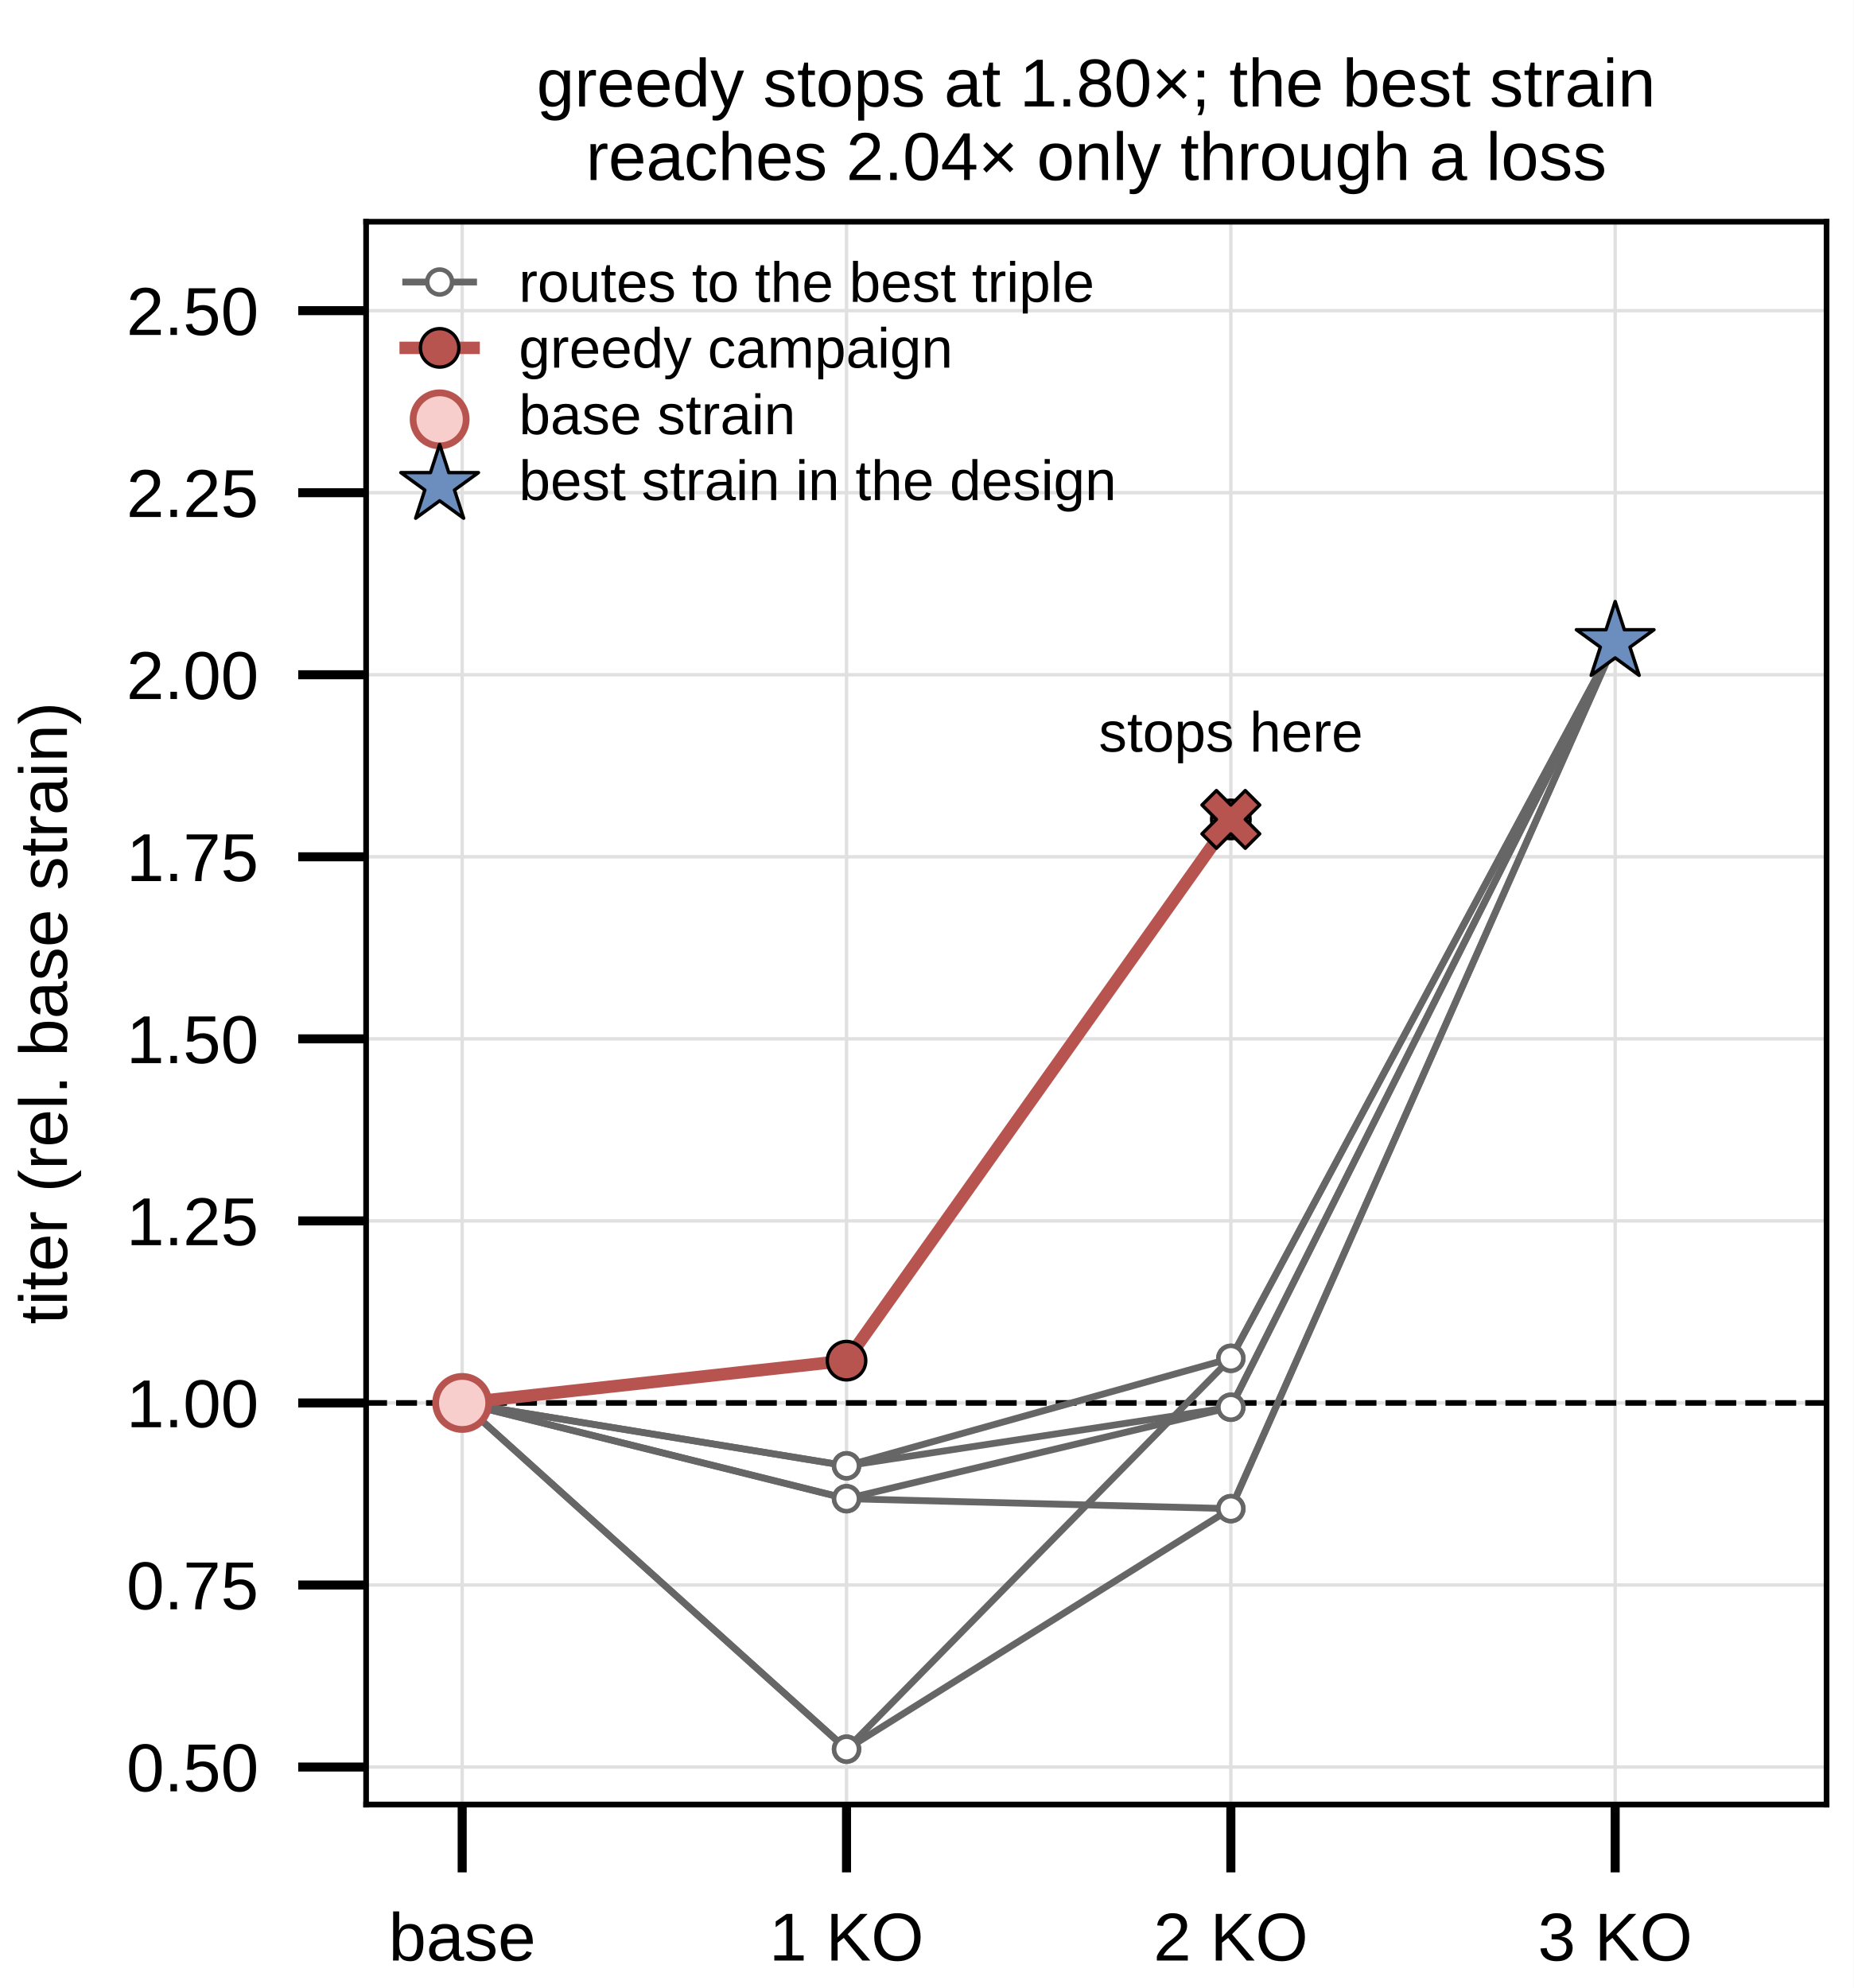
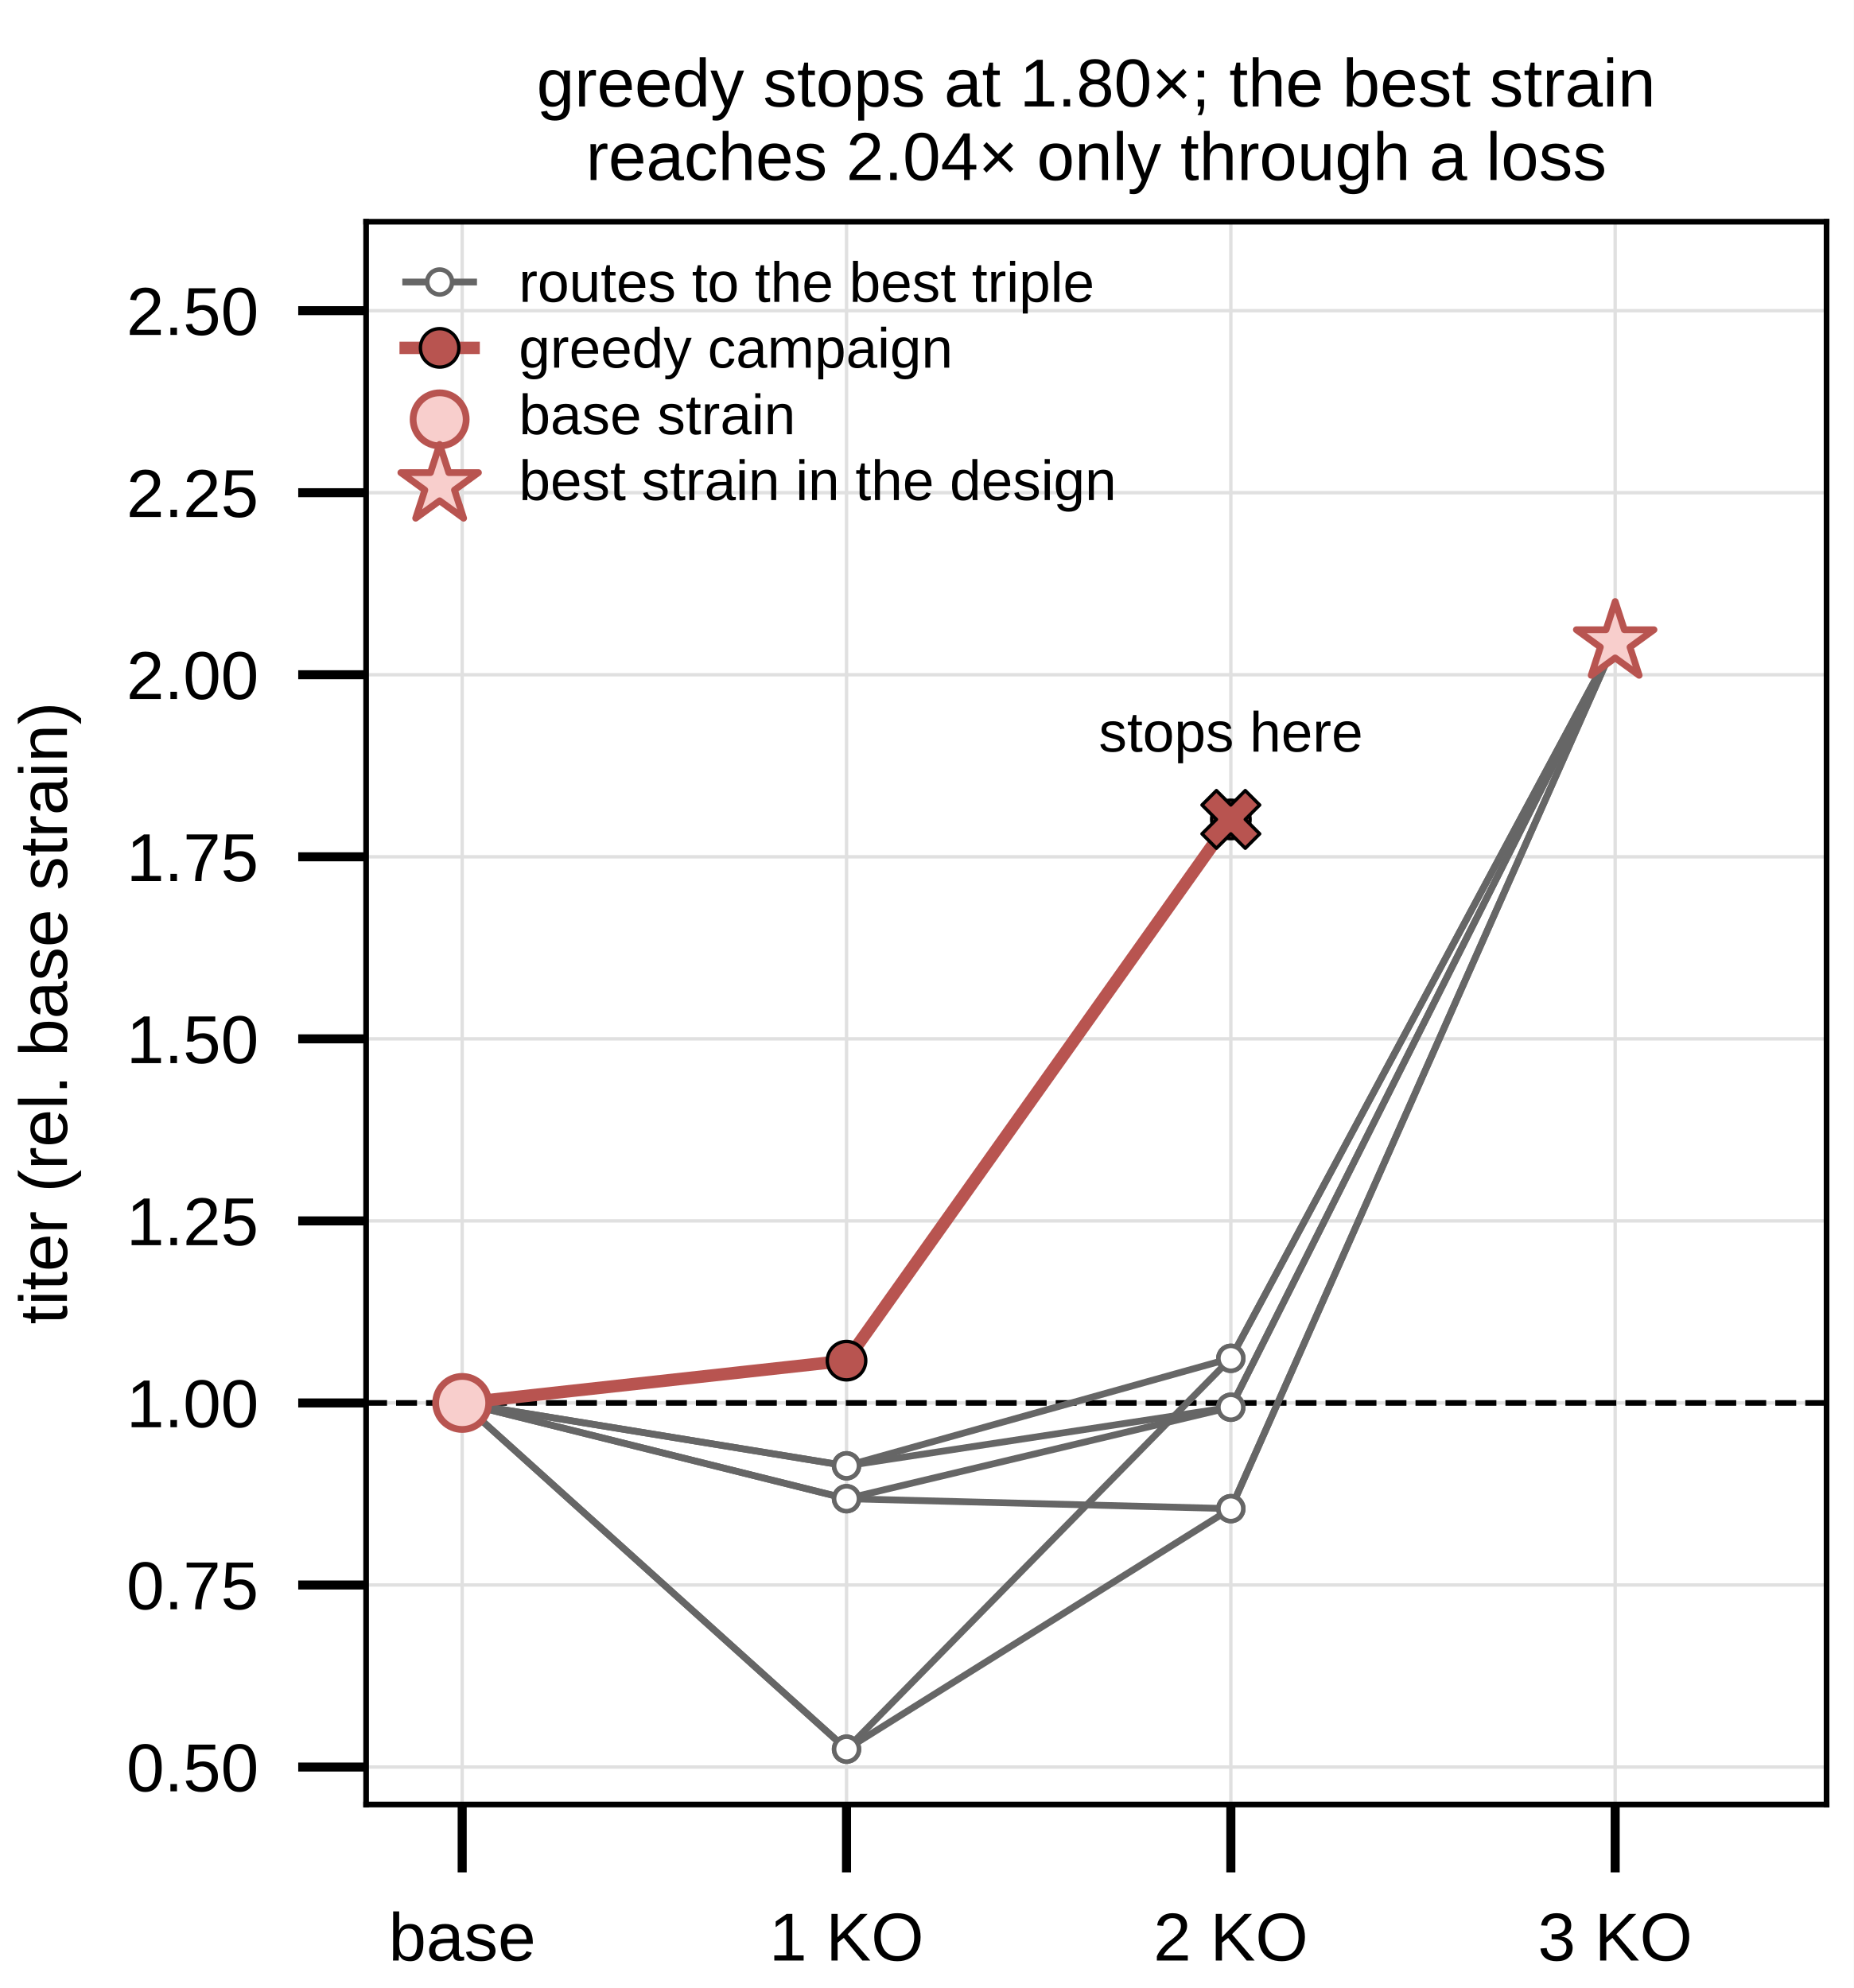
<svg xmlns="http://www.w3.org/2000/svg" xmlns:xlink="http://www.w3.org/1999/xlink" width="227.559" height="244.095" viewBox="0 0 227.559 244.095" version="1.1">
  <g transform="scale(1.388889)">
    <defs>
      <style type="text/css">*{stroke-linejoin: round; stroke-linecap: butt}</style>
    </defs>
    <g id="figure_1">
      <g id="patch_1">
        <path d="M 0 175.748  L 163.843 175.748  L 163.843 0  L 0 0  z " style="fill: #ffffff" />
      </g>
      <g id="axes_1">
        <g id="patch_2">
          <path d="M 32.359 159.528  L 161.443 159.528  L 161.443 19.602  L 32.359 19.602  z " style="fill: #ffffff" />
        </g>
        <g id="matplotlib.axis_1">
          <g id="xtick_1">
            <g id="line2d_1">
              <path d="M 40.851 159.528  L 40.851 19.602  " clip-path="url(#p3860d04db3)" style="fill: none; stroke: #e0e0e0; stroke-width: 0.3; stroke-linecap: square" />
            </g>
            <g id="line2d_2">
              <defs>
                <path id="mba6c5d1e8b" d="M 0 0  L 0 6  " style="stroke: #000000; stroke-width: 0.8" />
              </defs>
              <g>
                <use xlink:href="#mba6c5d1e8b" x="40.851" y="159.528" style="stroke: #000000; stroke-width: 0.8" />
              </g>
            </g>
            <g id="text_1">
              <text style="font-size: 6px; font-family: 'Arial', 'Helvetica', 'DejaVu Sans', sans-serif; text-anchor: middle" x="40.851" y="173.323" transform="rotate(-0 40.8511 173.3227)">base</text>
            </g>
          </g>
          <g id="xtick_2">
            <g id="line2d_3">
              <path d="M 74.821 159.528  L 74.821 19.602  " clip-path="url(#p3860d04db3)" style="fill: none; stroke: #e0e0e0; stroke-width: 0.3; stroke-linecap: square" />
            </g>
            <g id="line2d_4">
              <g>
                <use xlink:href="#mba6c5d1e8b" x="74.821" y="159.528" style="stroke: #000000; stroke-width: 0.8" />
              </g>
            </g>
            <g id="text_2">
              <text style="font-size: 6px; font-family: 'Arial', 'Helvetica', 'DejaVu Sans', sans-serif; text-anchor: middle" x="74.821" y="173.323" transform="rotate(-0 74.82052 173.3227)">1 KO</text>
            </g>
          </g>
          <g id="xtick_3">
            <g id="line2d_5">
              <path d="M 108.79 159.528  L 108.79 19.602  " clip-path="url(#p3860d04db3)" style="fill: none; stroke: #e0e0e0; stroke-width: 0.3; stroke-linecap: square" />
            </g>
            <g id="line2d_6">
              <g>
                <use xlink:href="#mba6c5d1e8b" x="108.79" y="159.528" style="stroke: #000000; stroke-width: 0.8" />
              </g>
            </g>
            <g id="text_3">
              <text style="font-size: 6px; font-family: 'Arial', 'Helvetica', 'DejaVu Sans', sans-serif; text-anchor: middle" x="108.79" y="173.323" transform="rotate(-0 108.7899 173.3227)">2 KO</text>
            </g>
          </g>
          <g id="xtick_4">
            <g id="line2d_7">
              <path d="M 142.759 159.528  L 142.759 19.602  " clip-path="url(#p3860d04db3)" style="fill: none; stroke: #e0e0e0; stroke-width: 0.3; stroke-linecap: square" />
            </g>
            <g id="line2d_8">
              <g>
                <use xlink:href="#mba6c5d1e8b" x="142.759" y="159.528" style="stroke: #000000; stroke-width: 0.8" />
              </g>
            </g>
            <g id="text_4">
              <text style="font-size: 6px; font-family: 'Arial', 'Helvetica', 'DejaVu Sans', sans-serif; text-anchor: middle" x="142.759" y="173.323" transform="rotate(-0 142.7593 173.3227)">3 KO</text>
            </g>
          </g>
        </g>
        <g id="matplotlib.axis_2">
          <g id="ytick_1">
            <g id="line2d_9">
              <path d="M 32.359 156.214  L 161.443 156.214  " clip-path="url(#p3860d04db3)" style="fill: none; stroke: #e0e0e0; stroke-width: 0.3; stroke-linecap: square" />
            </g>
            <g id="line2d_10">
              <defs>
                <path id="m2d63cb8d15" d="M 0 0  L -6 0  " style="stroke: #000000; stroke-width: 0.8" />
              </defs>
              <g>
                <use xlink:href="#m2d63cb8d15" x="32.359" y="156.214" style="stroke: #000000; stroke-width: 0.8" />
              </g>
            </g>
            <g id="text_5">
              <text style="font-size: 6px; font-family: 'Arial', 'Helvetica', 'DejaVu Sans', sans-serif; text-anchor: end" x="22.859" y="158.361" transform="rotate(-0 22.85875 158.3615)">0.50</text>
            </g>
          </g>
          <g id="ytick_2">
            <g id="line2d_11">
              <path d="M 32.359 140.12  L 161.443 140.12  " clip-path="url(#p3860d04db3)" style="fill: none; stroke: #e0e0e0; stroke-width: 0.3; stroke-linecap: square" />
            </g>
            <g id="line2d_12">
              <g>
                <use xlink:href="#m2d63cb8d15" x="32.359" y="140.12" style="stroke: #000000; stroke-width: 0.8" />
              </g>
            </g>
            <g id="text_6">
              <text style="font-size: 6px; font-family: 'Arial', 'Helvetica', 'DejaVu Sans', sans-serif; text-anchor: end" x="22.859" y="142.268" transform="rotate(-0 22.85875 142.2677)">0.75</text>
            </g>
          </g>
          <g id="ytick_3">
            <g id="line2d_13">
              <path d="M 32.359 124.027  L 161.443 124.027  " clip-path="url(#p3860d04db3)" style="fill: none; stroke: #e0e0e0; stroke-width: 0.3; stroke-linecap: square" />
            </g>
            <g id="line2d_14">
              <g>
                <use xlink:href="#m2d63cb8d15" x="32.359" y="124.027" style="stroke: #000000; stroke-width: 0.8" />
              </g>
            </g>
            <g id="text_7">
              <text style="font-size: 6px; font-family: 'Arial', 'Helvetica', 'DejaVu Sans', sans-serif; text-anchor: end" x="22.859" y="126.174" transform="rotate(-0 22.85875 126.1739)">1.00</text>
            </g>
          </g>
          <g id="ytick_4">
            <g id="line2d_15">
              <path d="M 32.359 107.933  L 161.443 107.933  " clip-path="url(#p3860d04db3)" style="fill: none; stroke: #e0e0e0; stroke-width: 0.3; stroke-linecap: square" />
            </g>
            <g id="line2d_16">
              <g>
                <use xlink:href="#m2d63cb8d15" x="32.359" y="107.933" style="stroke: #000000; stroke-width: 0.8" />
              </g>
            </g>
            <g id="text_8">
              <text style="font-size: 6px; font-family: 'Arial', 'Helvetica', 'DejaVu Sans', sans-serif; text-anchor: end" x="22.859" y="110.08" transform="rotate(-0 22.85875 110.0801)">1.25</text>
            </g>
          </g>
          <g id="ytick_5">
            <g id="line2d_17">
              <path d="M 32.359 91.839  L 161.443 91.839  " clip-path="url(#p3860d04db3)" style="fill: none; stroke: #e0e0e0; stroke-width: 0.3; stroke-linecap: square" />
            </g>
            <g id="line2d_18">
              <g>
                <use xlink:href="#m2d63cb8d15" x="32.359" y="91.839" style="stroke: #000000; stroke-width: 0.8" />
              </g>
            </g>
            <g id="text_9">
              <text style="font-size: 6px; font-family: 'Arial', 'Helvetica', 'DejaVu Sans', sans-serif; text-anchor: end" x="22.859" y="93.986" transform="rotate(-0 22.85875 93.98637)">1.50</text>
            </g>
          </g>
          <g id="ytick_6">
            <g id="line2d_19">
              <path d="M 32.359 75.745  L 161.443 75.745  " clip-path="url(#p3860d04db3)" style="fill: none; stroke: #e0e0e0; stroke-width: 0.3; stroke-linecap: square" />
            </g>
            <g id="line2d_20">
              <g>
                <use xlink:href="#m2d63cb8d15" x="32.359" y="75.745" style="stroke: #000000; stroke-width: 0.8" />
              </g>
            </g>
            <g id="text_10">
              <text style="font-size: 6px; font-family: 'Arial', 'Helvetica', 'DejaVu Sans', sans-serif; text-anchor: end" x="22.859" y="77.893" transform="rotate(-0 22.85875 77.8926)">1.75</text>
            </g>
          </g>
          <g id="ytick_7">
            <g id="line2d_21">
              <path d="M 32.359 59.651  L 161.443 59.651  " clip-path="url(#p3860d04db3)" style="fill: none; stroke: #e0e0e0; stroke-width: 0.3; stroke-linecap: square" />
            </g>
            <g id="line2d_22">
              <g>
                <use xlink:href="#m2d63cb8d15" x="32.359" y="59.651" style="stroke: #000000; stroke-width: 0.8" />
              </g>
            </g>
            <g id="text_11">
              <text style="font-size: 6px; font-family: 'Arial', 'Helvetica', 'DejaVu Sans', sans-serif; text-anchor: end" x="22.859" y="61.799" transform="rotate(-0 22.85875 61.79883)">2.00</text>
            </g>
          </g>
          <g id="ytick_8">
            <g id="line2d_23">
              <path d="M 32.359 43.558  L 161.443 43.558  " clip-path="url(#p3860d04db3)" style="fill: none; stroke: #e0e0e0; stroke-width: 0.3; stroke-linecap: square" />
            </g>
            <g id="line2d_24">
              <g>
                <use xlink:href="#m2d63cb8d15" x="32.359" y="43.558" style="stroke: #000000; stroke-width: 0.8" />
              </g>
            </g>
            <g id="text_12">
              <text style="font-size: 6px; font-family: 'Arial', 'Helvetica', 'DejaVu Sans', sans-serif; text-anchor: end" x="22.859" y="45.705" transform="rotate(-0 22.85875 45.70505)">2.25</text>
            </g>
          </g>
          <g id="ytick_9">
            <g id="line2d_25">
              <path d="M 32.359 27.464  L 161.443 27.464  " clip-path="url(#p3860d04db3)" style="fill: none; stroke: #e0e0e0; stroke-width: 0.3; stroke-linecap: square" />
            </g>
            <g id="line2d_26">
              <g>
                <use xlink:href="#m2d63cb8d15" x="32.359" y="27.464" style="stroke: #000000; stroke-width: 0.8" />
              </g>
            </g>
            <g id="text_13">
              <text style="font-size: 6px; font-family: 'Arial', 'Helvetica', 'DejaVu Sans', sans-serif; text-anchor: end" x="22.859" y="29.611" transform="rotate(-0 22.85875 29.61128)">2.50</text>
            </g>
          </g>
          <g id="text_14">
            <text style="font-size: 6px; font-family: 'Arial', 'Helvetica', 'DejaVu Sans', sans-serif; text-anchor: middle" x="5.919" y="89.565" transform="rotate(-90 5.919375 89.56502)">titer (rel. base strain)</text>
          </g>
        </g>
        <g id="line2d_27">
          <path d="M 32.359 124.027  L 161.443 124.027  " clip-path="url(#p3860d04db3)" style="fill: none; stroke-dasharray: 1.85,0.8; stroke-dashoffset: 0; stroke: #000000; stroke-width: 0.5" />
        </g>
        <g id="line2d_28">
          <path d="M 40.851 124.027  L 74.821 129.584  L 108.79 120.082  L 142.759 56.785  " clip-path="url(#p3860d04db3)" style="fill: none; stroke: #666666; stroke-width: 0.6; stroke-linecap: square" />
          <defs>
            <path id="me5a0c4aa5e" d="M 0 1.1  C 0.292 1.1 0.572 0.984 0.778 0.778  C 0.984 0.572 1.1 0.292 1.1 0  C 1.1 -0.292 0.984 -0.572 0.778 -0.778  C 0.572 -0.984 0.292 -1.1 0 -1.1  C -0.292 -1.1 -0.572 -0.984 -0.778 -0.778  C -0.984 -0.572 -1.1 -0.292 -1.1 0  C -1.1 0.292 -0.984 0.572 -0.778 0.778  C -0.572 0.984 -0.292 1.1 0 1.1  z " style="stroke: #666666; stroke-width: 0.4" />
          </defs>
          <g clip-path="url(#p3860d04db3)">
            <use xlink:href="#me5a0c4aa5e" x="40.851" y="124.027" style="fill: #ffffff; stroke: #666666; stroke-width: 0.4" />
            <use xlink:href="#me5a0c4aa5e" x="74.821" y="129.584" style="fill: #ffffff; stroke: #666666; stroke-width: 0.4" />
            <use xlink:href="#me5a0c4aa5e" x="108.79" y="120.082" style="fill: #ffffff; stroke: #666666; stroke-width: 0.4" />
            <use xlink:href="#me5a0c4aa5e" x="142.759" y="56.785" style="fill: #ffffff; stroke: #666666; stroke-width: 0.4" />
          </g>
        </g>
        <g id="line2d_29">
          <path d="M 40.851 124.027  L 74.821 129.584  L 108.79 124.408  L 142.759 56.785  " clip-path="url(#p3860d04db3)" style="fill: none; stroke: #666666; stroke-width: 0.6; stroke-linecap: square" />
          <g clip-path="url(#p3860d04db3)">
            <use xlink:href="#me5a0c4aa5e" x="40.851" y="124.027" style="fill: #ffffff; stroke: #666666; stroke-width: 0.4" />
            <use xlink:href="#me5a0c4aa5e" x="74.821" y="129.584" style="fill: #ffffff; stroke: #666666; stroke-width: 0.4" />
            <use xlink:href="#me5a0c4aa5e" x="108.79" y="124.408" style="fill: #ffffff; stroke: #666666; stroke-width: 0.4" />
            <use xlink:href="#me5a0c4aa5e" x="142.759" y="56.785" style="fill: #ffffff; stroke: #666666; stroke-width: 0.4" />
          </g>
        </g>
        <g id="line2d_30">
          <path d="M 40.851 124.027  L 74.821 154.636  L 108.79 120.082  L 142.759 56.785  " clip-path="url(#p3860d04db3)" style="fill: none; stroke: #666666; stroke-width: 0.6; stroke-linecap: square" />
          <g clip-path="url(#p3860d04db3)">
            <use xlink:href="#me5a0c4aa5e" x="40.851" y="124.027" style="fill: #ffffff; stroke: #666666; stroke-width: 0.4" />
            <use xlink:href="#me5a0c4aa5e" x="74.821" y="154.636" style="fill: #ffffff; stroke: #666666; stroke-width: 0.4" />
            <use xlink:href="#me5a0c4aa5e" x="108.79" y="120.082" style="fill: #ffffff; stroke: #666666; stroke-width: 0.4" />
            <use xlink:href="#me5a0c4aa5e" x="142.759" y="56.785" style="fill: #ffffff; stroke: #666666; stroke-width: 0.4" />
          </g>
        </g>
        <g id="line2d_31">
          <path d="M 40.851 124.027  L 74.821 154.636  L 108.79 133.372  L 142.759 56.785  " clip-path="url(#p3860d04db3)" style="fill: none; stroke: #666666; stroke-width: 0.6; stroke-linecap: square" />
          <g clip-path="url(#p3860d04db3)">
            <use xlink:href="#me5a0c4aa5e" x="40.851" y="124.027" style="fill: #ffffff; stroke: #666666; stroke-width: 0.4" />
            <use xlink:href="#me5a0c4aa5e" x="74.821" y="154.636" style="fill: #ffffff; stroke: #666666; stroke-width: 0.4" />
            <use xlink:href="#me5a0c4aa5e" x="108.79" y="133.372" style="fill: #ffffff; stroke: #666666; stroke-width: 0.4" />
            <use xlink:href="#me5a0c4aa5e" x="142.759" y="56.785" style="fill: #ffffff; stroke: #666666; stroke-width: 0.4" />
          </g>
        </g>
        <g id="line2d_32">
          <path d="M 40.851 124.027  L 74.821 132.493  L 108.79 124.408  L 142.759 56.785  " clip-path="url(#p3860d04db3)" style="fill: none; stroke: #666666; stroke-width: 0.6; stroke-linecap: square" />
          <g clip-path="url(#p3860d04db3)">
            <use xlink:href="#me5a0c4aa5e" x="40.851" y="124.027" style="fill: #ffffff; stroke: #666666; stroke-width: 0.4" />
            <use xlink:href="#me5a0c4aa5e" x="74.821" y="132.493" style="fill: #ffffff; stroke: #666666; stroke-width: 0.4" />
            <use xlink:href="#me5a0c4aa5e" x="108.79" y="124.408" style="fill: #ffffff; stroke: #666666; stroke-width: 0.4" />
            <use xlink:href="#me5a0c4aa5e" x="142.759" y="56.785" style="fill: #ffffff; stroke: #666666; stroke-width: 0.4" />
          </g>
        </g>
        <g id="line2d_33">
          <path d="M 40.851 124.027  L 74.821 132.493  L 108.79 133.372  L 142.759 56.785  " clip-path="url(#p3860d04db3)" style="fill: none; stroke: #666666; stroke-width: 0.6; stroke-linecap: square" />
          <g clip-path="url(#p3860d04db3)">
            <use xlink:href="#me5a0c4aa5e" x="40.851" y="124.027" style="fill: #ffffff; stroke: #666666; stroke-width: 0.4" />
            <use xlink:href="#me5a0c4aa5e" x="74.821" y="132.493" style="fill: #ffffff; stroke: #666666; stroke-width: 0.4" />
            <use xlink:href="#me5a0c4aa5e" x="108.79" y="133.372" style="fill: #ffffff; stroke: #666666; stroke-width: 0.4" />
            <use xlink:href="#me5a0c4aa5e" x="142.759" y="56.785" style="fill: #ffffff; stroke: #666666; stroke-width: 0.4" />
          </g>
        </g>
        <g id="patch_3">
          <path d="M 32.359 159.528  L 32.359 19.602  " style="fill: none; stroke: #000000; stroke-width: 0.5; stroke-linejoin: miter; stroke-linecap: square" />
        </g>
        <g id="patch_4">
          <path d="M 161.443 159.528  L 161.443 19.602  " style="fill: none; stroke: #000000; stroke-width: 0.5; stroke-linejoin: miter; stroke-linecap: square" />
        </g>
        <g id="patch_5">
          <path d="M 32.359 159.528  L 161.443 159.528  " style="fill: none; stroke: #000000; stroke-width: 0.5; stroke-linejoin: miter; stroke-linecap: square" />
        </g>
        <g id="patch_6">
          <path d="M 32.359 19.602  L 161.443 19.602  " style="fill: none; stroke: #000000; stroke-width: 0.5; stroke-linejoin: miter; stroke-linecap: square" />
        </g>
        <g id="text_15">
          <text style="font-size: 5px; font-family: 'Arial', 'Helvetica', 'DejaVu Sans', sans-serif; text-anchor: middle" x="108.79" y="66.446" transform="rotate(-0 108.7899 66.44608)">stops here</text>
        </g>
        <g id="text_16">
          <g transform="translate(47.43064 10.098)">
            <text>
              <tspan x="0" y="-0.688" style="font-size: 6px; font-family: 'Arial'">g</tspan>
              <tspan x="3.337" y="-0.688" style="font-size: 6px; font-family: 'Arial'">r</tspan>
              <tspan x="5.335" y="-0.688" style="font-size: 6px; font-family: 'Arial'">e</tspan>
              <tspan x="8.672" y="-0.688" style="font-size: 6px; font-family: 'Arial'">e</tspan>
              <tspan x="12.009" y="-0.688" style="font-size: 6px; font-family: 'Arial'">d</tspan>
              <tspan x="15.346" y="-0.688" style="font-size: 6px; font-family: 'Arial'">y</tspan>
              <tspan x="18.346" y="-0.688" style="font-size: 6px; font-family: 'Arial'"> </tspan>
              <tspan x="20.013" y="-0.688" style="font-size: 6px; font-family: 'Arial'">s</tspan>
              <tspan x="23.013" y="-0.688" style="font-size: 6px; font-family: 'Arial'">t</tspan>
              <tspan x="24.68" y="-0.688" style="font-size: 6px; font-family: 'Arial'">o</tspan>
              <tspan x="28.017" y="-0.688" style="font-size: 6px; font-family: 'Arial'">p</tspan>
              <tspan x="31.354" y="-0.688" style="font-size: 6px; font-family: 'Arial'">s</tspan>
              <tspan x="34.354" y="-0.688" style="font-size: 6px; font-family: 'Arial'"> </tspan>
              <tspan x="36.021" y="-0.688" style="font-size: 6px; font-family: 'Arial'">a</tspan>
              <tspan x="39.357" y="-0.688" style="font-size: 6px; font-family: 'Arial'">t</tspan>
              <tspan x="41.024" y="-0.688" style="font-size: 6px; font-family: 'Arial'"> </tspan>
              <tspan x="42.691" y="-0.688" style="font-size: 6px; font-family: 'Arial'">1</tspan>
              <tspan x="46.028" y="-0.688" style="font-size: 6px; font-family: 'Arial'">.</tspan>
              <tspan x="47.695" y="-0.688" style="font-size: 6px; font-family: 'Arial'">8</tspan>
              <tspan x="51.032" y="-0.688" style="font-size: 6px; font-family: 'Arial'">0</tspan>
              <tspan x="54.369" y="-0.688" style="font-size: 6px; font-family: 'Arial'">×</tspan>
              <tspan x="57.873" y="-0.688" style="font-size: 6px; font-family: 'Arial'">;</tspan>
              <tspan x="59.54" y="-0.688" style="font-size: 6px; font-family: 'Arial'"> </tspan>
              <tspan x="61.207" y="-0.688" style="font-size: 6px; font-family: 'Arial'">t</tspan>
              <tspan x="62.874" y="-0.688" style="font-size: 6px; font-family: 'Arial'">h</tspan>
              <tspan x="66.211" y="-0.688" style="font-size: 6px; font-family: 'Arial'">e</tspan>
              <tspan x="69.548" y="-0.688" style="font-size: 6px; font-family: 'Arial'"> </tspan>
              <tspan x="71.215" y="-0.688" style="font-size: 6px; font-family: 'Arial'">b</tspan>
              <tspan x="74.552" y="-0.688" style="font-size: 6px; font-family: 'Arial'">e</tspan>
              <tspan x="77.889" y="-0.688" style="font-size: 6px; font-family: 'Arial'">s</tspan>
              <tspan x="80.889" y="-0.688" style="font-size: 6px; font-family: 'Arial'">t</tspan>
              <tspan x="82.556" y="-0.688" style="font-size: 6px; font-family: 'Arial'"> </tspan>
              <tspan x="84.223" y="-0.688" style="font-size: 6px; font-family: 'Arial'">s</tspan>
              <tspan x="87.223" y="-0.688" style="font-size: 6px; font-family: 'Arial'">t</tspan>
              <tspan x="88.89" y="-0.688" style="font-size: 6px; font-family: 'Arial'">r</tspan>
              <tspan x="90.888" y="-0.688" style="font-size: 6px; font-family: 'Arial'">a</tspan>
              <tspan x="94.225" y="-0.688" style="font-size: 6px; font-family: 'Arial'">i</tspan>
              <tspan x="95.558" y="-0.688" style="font-size: 6px; font-family: 'Arial'">n</tspan>
            </text>
          </g>
          <g transform="translate(51.78063 16.602)">
            <text>
              <tspan x="0" y="-0.688" style="font-size: 6px; font-family: 'Arial'">r</tspan>
              <tspan x="1.998" y="-0.688" style="font-size: 6px; font-family: 'Arial'">e</tspan>
              <tspan x="5.335" y="-0.688" style="font-size: 6px; font-family: 'Arial'">a</tspan>
              <tspan x="8.672" y="-0.688" style="font-size: 6px; font-family: 'Arial'">c</tspan>
              <tspan x="11.672" y="-0.688" style="font-size: 6px; font-family: 'Arial'">h</tspan>
              <tspan x="15.009" y="-0.688" style="font-size: 6px; font-family: 'Arial'">e</tspan>
              <tspan x="18.346" y="-0.688" style="font-size: 6px; font-family: 'Arial'">s</tspan>
              <tspan x="21.346" y="-0.688" style="font-size: 6px; font-family: 'Arial'"> </tspan>
              <tspan x="23.013" y="-0.688" style="font-size: 6px; font-family: 'Arial'">2</tspan>
              <tspan x="26.35" y="-0.688" style="font-size: 6px; font-family: 'Arial'">.</tspan>
              <tspan x="28.017" y="-0.688" style="font-size: 6px; font-family: 'Arial'">0</tspan>
              <tspan x="31.354" y="-0.688" style="font-size: 6px; font-family: 'Arial'">4</tspan>
              <tspan x="34.69" y="-0.688" style="font-size: 6px; font-family: 'Arial'">×</tspan>
              <tspan x="38.194" y="-0.688" style="font-size: 6px; font-family: 'Arial'"> </tspan>
              <tspan x="39.861" y="-0.688" style="font-size: 6px; font-family: 'Arial'">o</tspan>
              <tspan x="43.198" y="-0.688" style="font-size: 6px; font-family: 'Arial'">n</tspan>
              <tspan x="46.535" y="-0.688" style="font-size: 6px; font-family: 'Arial'">l</tspan>
              <tspan x="47.868" y="-0.688" style="font-size: 6px; font-family: 'Arial'">y</tspan>
              <tspan x="50.868" y="-0.688" style="font-size: 6px; font-family: 'Arial'"> </tspan>
              <tspan x="52.535" y="-0.688" style="font-size: 6px; font-family: 'Arial'">t</tspan>
              <tspan x="54.202" y="-0.688" style="font-size: 6px; font-family: 'Arial'">h</tspan>
              <tspan x="57.539" y="-0.688" style="font-size: 6px; font-family: 'Arial'">r</tspan>
              <tspan x="59.537" y="-0.688" style="font-size: 6px; font-family: 'Arial'">o</tspan>
              <tspan x="62.874" y="-0.688" style="font-size: 6px; font-family: 'Arial'">u</tspan>
              <tspan x="66.211" y="-0.688" style="font-size: 6px; font-family: 'Arial'">g</tspan>
              <tspan x="69.548" y="-0.688" style="font-size: 6px; font-family: 'Arial'">h</tspan>
              <tspan x="72.885" y="-0.688" style="font-size: 6px; font-family: 'Arial'"> </tspan>
              <tspan x="74.552" y="-0.688" style="font-size: 6px; font-family: 'Arial'">a</tspan>
              <tspan x="77.889" y="-0.688" style="font-size: 6px; font-family: 'Arial'"> </tspan>
              <tspan x="79.556" y="-0.688" style="font-size: 6px; font-family: 'Arial'">l</tspan>
              <tspan x="80.889" y="-0.688" style="font-size: 6px; font-family: 'Arial'">o</tspan>
              <tspan x="84.226" y="-0.688" style="font-size: 6px; font-family: 'Arial'">s</tspan>
              <tspan x="87.226" y="-0.688" style="font-size: 6px; font-family: 'Arial'">s</tspan>
            </text>
          </g>
        </g>
        <g id="line2d_34">
          <path d="M 40.851 124.027  L 74.821 120.288  L 108.79 72.44  " clip-path="url(#p3860d04db3)" style="fill: none; stroke: #b85450; stroke-width: 1.1; stroke-linecap: square" />
          <defs>
            <path id="mfcaaff336f" d="M 0 1.7  C 0.451 1.7 0.883 1.521 1.202 1.202  C 1.521 0.883 1.7 0.451 1.7 0  C 1.7 -0.451 1.521 -0.883 1.202 -1.202  C 0.883 -1.521 0.451 -1.7 0 -1.7  C -0.451 -1.7 -0.883 -1.521 -1.202 -1.202  C -1.521 -0.883 -1.7 -0.451 -1.7 0  C -1.7 0.451 -1.521 0.883 -1.202 1.202  C -0.883 1.521 -0.451 1.7 0 1.7  z " style="stroke: #000000; stroke-width: 0.3" />
          </defs>
          <g clip-path="url(#p3860d04db3)">
            <use xlink:href="#mfcaaff336f" x="40.851" y="124.027" style="fill: #b85450; stroke: #000000; stroke-width: 0.3" />
            <use xlink:href="#mfcaaff336f" x="74.821" y="120.288" style="fill: #b85450; stroke: #000000; stroke-width: 0.3" />
            <use xlink:href="#mfcaaff336f" x="108.79" y="72.44" style="fill: #b85450; stroke: #000000; stroke-width: 0.3" />
          </g>
        </g>
        <g id="PathCollection_1">
          <defs>
            <path id="m1d652a4240" d="M -1.275 2.55  L 0 1.275  L 1.275 2.55  L 2.55 1.275  L 1.275 0  L 2.55 -1.275  L 1.275 -2.55  L 0 -1.275  L -1.275 -2.55  L -2.55 -1.275  L -1.275 0  L -2.55 1.275  z " style="stroke: #000000; stroke-width: 0.3" />
          </defs>
          <g clip-path="url(#p3860d04db3)">
            <use xlink:href="#m1d652a4240" x="108.79" y="72.44" style="fill: #b85450; stroke: #000000; stroke-width: 0.3" />
          </g>
        </g>
        <g id="PathCollection_2">
          <defs>
-             <path id="m0d8aa668b4" d="M 0 -3.606  L -0.809 -1.114  L -3.429 -1.114  L -1.31 0.426  L -2.119 2.917  L -0 1.377  L 2.119 2.917  L 1.31 0.426  L 3.429 -1.114  L 0.809 -1.114  z " style="stroke: #000000; stroke-width: 0.3" />
+             <path id="m010ed00d69" d="M 0 -3.606  L -0.809 -1.114  L -3.429 -1.114  L -1.31 0.426  L -2.119 2.917  L -0 1.377  L 2.119 2.917  L 1.31 0.426  L 3.429 -1.114  L 0.809 -1.114  z " style="stroke: #b85450; stroke-width: 0.6" />
          </defs>
          <g clip-path="url(#p3860d04db3)">
-             <use xlink:href="#m0d8aa668b4" x="142.759" y="56.785" style="fill: #6c8ebf; stroke: #000000; stroke-width: 0.3" />
+             <use xlink:href="#m010ed00d69" x="142.759" y="56.785" style="fill: #f8cecc; stroke: #b85450; stroke-width: 0.6" />
          </g>
        </g>
        <g id="legend_1">
          <g id="line2d_35">
            <path d="M 35.859 24.931  L 38.859 24.931  L 41.859 24.931  " style="fill: none; stroke: #666666; stroke-width: 0.6; stroke-linecap: square" />
            <g>
              <use xlink:href="#me5a0c4aa5e" x="38.859" y="24.931" style="fill: #ffffff; stroke: #666666; stroke-width: 0.4" />
            </g>
          </g>
          <g id="text_17">
            <text style="font-size: 5px; font-family: 'Arial', 'Helvetica', 'DejaVu Sans', sans-serif; text-anchor: start" x="45.859" y="26.681" transform="rotate(-0 45.85875 26.68091)">routes to the best triple</text>
          </g>
          <g id="line2d_36">
            <path d="M 35.859 30.754  L 38.859 30.754  L 41.859 30.754  " style="fill: none; stroke: #b85450; stroke-width: 1.1; stroke-linecap: square" />
            <g>
              <use xlink:href="#mfcaaff336f" x="38.859" y="30.754" style="fill: #b85450; stroke: #000000; stroke-width: 0.3" />
            </g>
          </g>
          <g id="text_18">
            <text style="font-size: 5px; font-family: 'Arial', 'Helvetica', 'DejaVu Sans', sans-serif; text-anchor: start" x="45.859" y="32.504" transform="rotate(-0 45.85875 32.50356)">greedy campaign</text>
          </g>
          <g id="PathCollection_3">
            <defs>
              <path id="m635713cc8e" d="M 0 2.345  C 0.622 2.345 1.219 2.098 1.658 1.658  C 2.098 1.219 2.345 0.622 2.345 0  C 2.345 -0.622 2.098 -1.219 1.658 -1.658  C 1.219 -2.098 0.622 -2.345 0 -2.345  C -0.622 -2.345 -1.219 -2.098 -1.658 -1.658  C -2.098 -1.219 -2.345 -0.622 -2.345 0  C -2.345 0.622 -2.098 1.219 -1.658 1.658  C -1.219 2.098 -0.622 2.345 0 2.345  z " style="stroke: #b85450; stroke-width: 0.6" />
            </defs>
            <g>
              <use xlink:href="#m635713cc8e" x="38.859" y="37.072" style="fill: #f8cecc; stroke: #b85450; stroke-width: 0.6" />
            </g>
          </g>
          <g id="text_19">
            <text style="font-size: 5px; font-family: 'Arial', 'Helvetica', 'DejaVu Sans', sans-serif; text-anchor: start" x="45.859" y="38.385" transform="rotate(-0 45.85875 38.38481)">base strain</text>
          </g>
          <g id="PathCollection_4">
            <g>
-               <use xlink:href="#m0d8aa668b4" x="38.859" y="42.895" style="fill: #6c8ebf; stroke: #000000; stroke-width: 0.3" />
+               <use xlink:href="#m010ed00d69" x="38.859" y="42.895" style="fill: #f8cecc; stroke: #b85450; stroke-width: 0.6" />
            </g>
          </g>
          <g id="text_20">
            <text style="font-size: 5px; font-family: 'Arial', 'Helvetica', 'DejaVu Sans', sans-serif; text-anchor: start" x="45.859" y="44.207" transform="rotate(-0 45.85875 44.20747)">best strain in the design</text>
          </g>
        </g>
        <g id="PathCollection_5">
          <g clip-path="url(#p3860d04db3)">
            <use xlink:href="#m635713cc8e" x="40.851" y="124.027" style="fill: #f8cecc; stroke: #b85450; stroke-width: 0.6" />
          </g>
        </g>
      </g>
    </g>
    <defs>
      <clipPath id="p3860d04db3">
        <rect x="32.359" y="19.602" width="129.084" height="139.926" />
      </clipPath>
    </defs>
  </g>
</svg>
